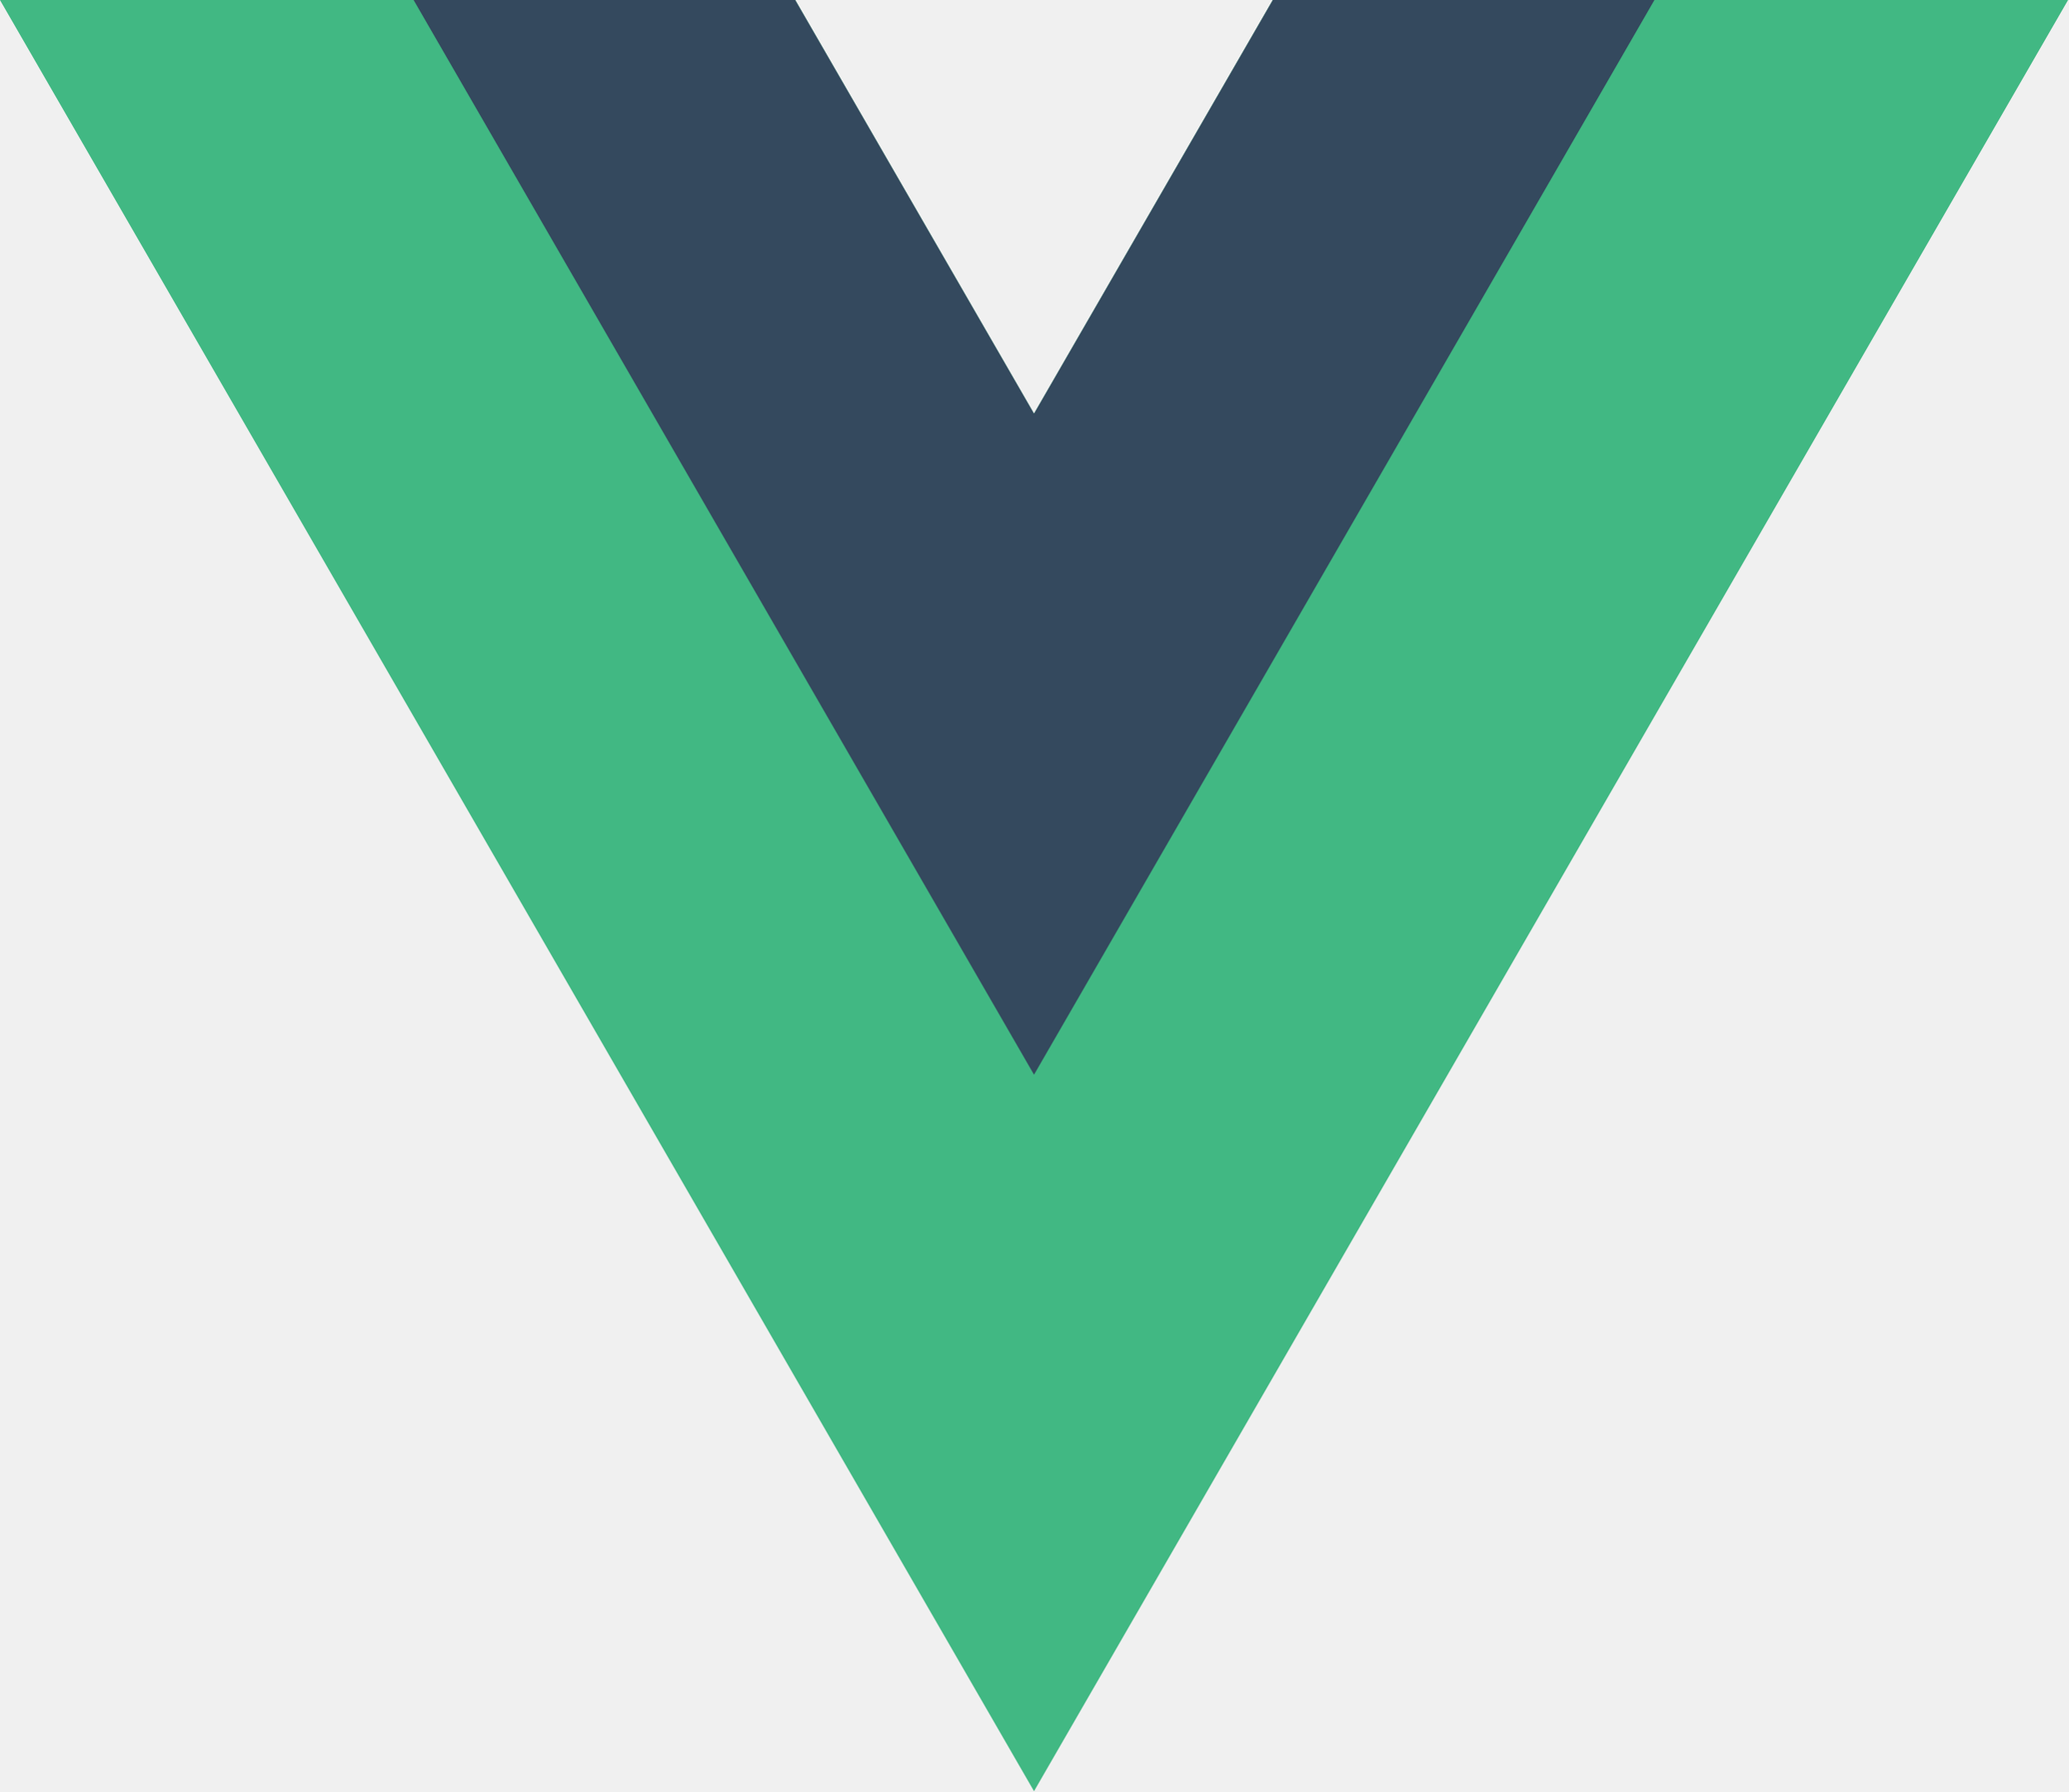
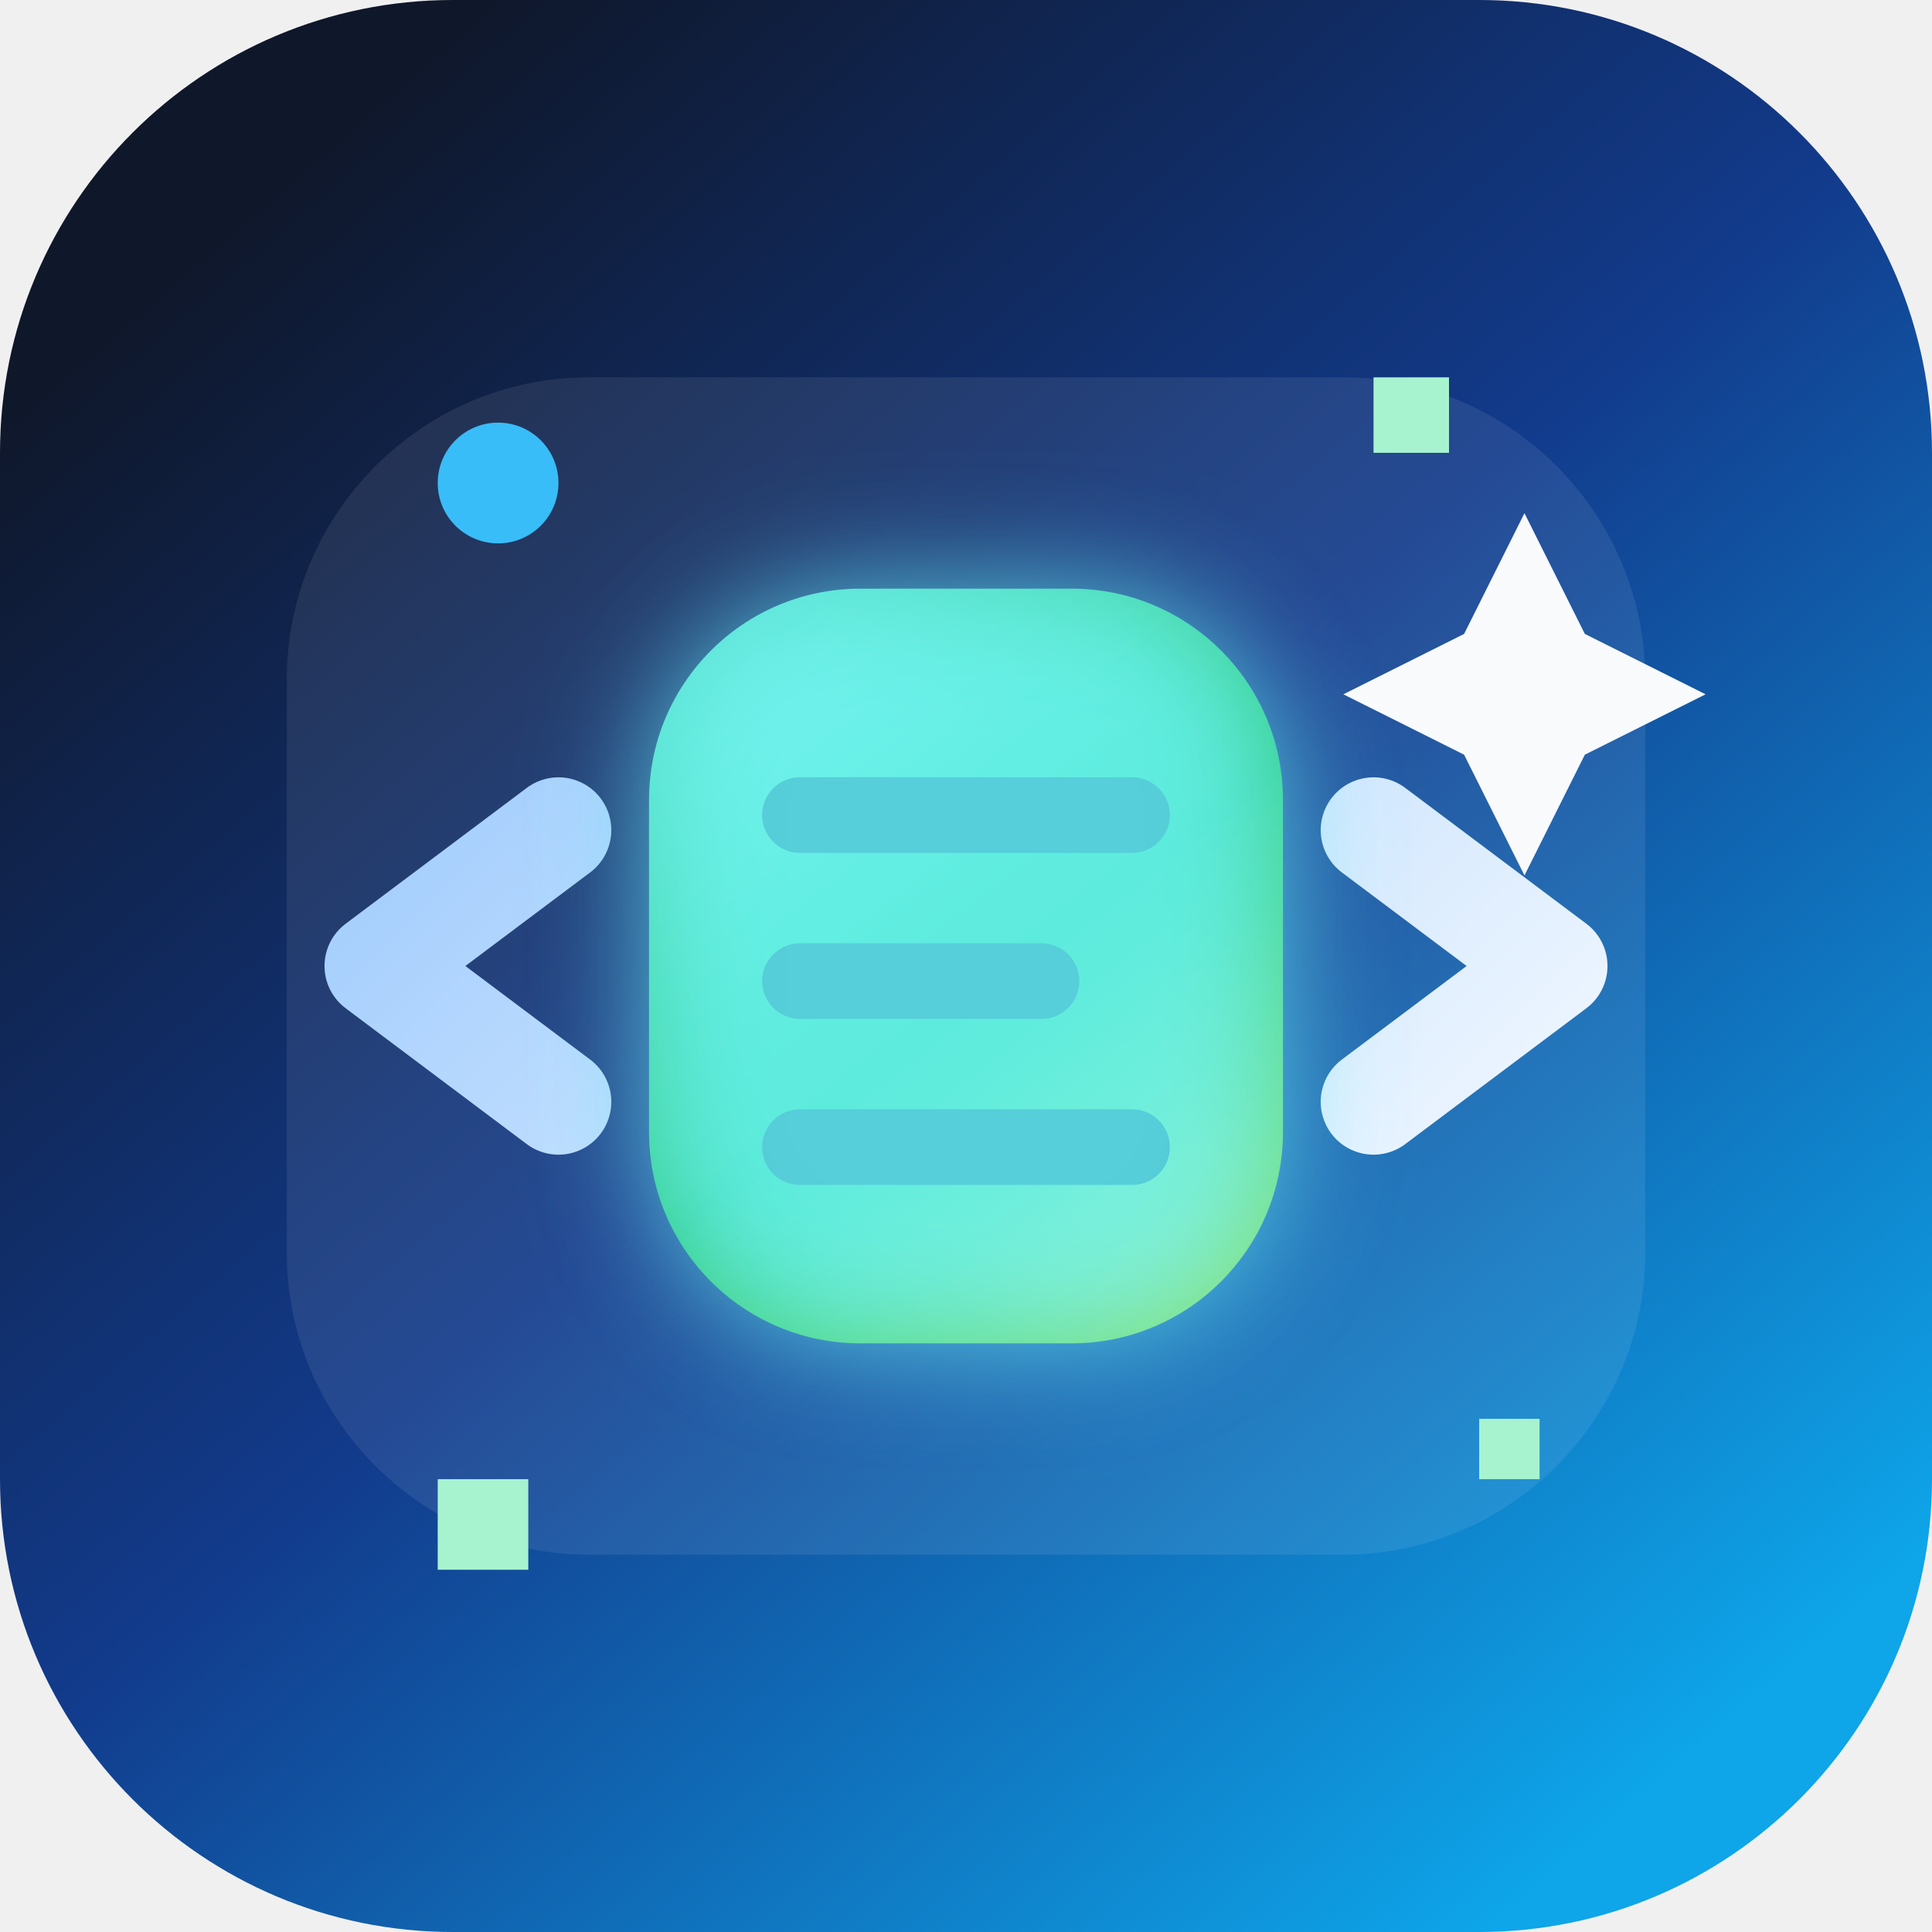
- <svg xmlns="http://www.w3.org/2000/svg" viewBox="0 0 261.76 226.69">
-   <path d="M161.096.001l-30.225 52.351L100.647.001H-.005l130.877 226.688L261.749.001z" fill="#41b883" />
-   <path d="M161.096.001l-30.225 52.351L100.647.001H52.346l78.526 136.01L209.398.001z" fill="#34495e" />
+ <svg xmlns="http://www.w3.org/2000/svg" viewBox="0 0 128 128" role="img" aria-label="AI code generation platform logo">
+   <defs>
+     <linearGradient id="bg" x1="18" y1="12" x2="110" y2="118" gradientUnits="userSpaceOnUse">
+       <stop offset="0" stop-color="#0F172A" />
+       <stop offset="0.48" stop-color="#123B8C" />
+       <stop offset="1" stop-color="#0EA5E9" />
+     </linearGradient>
+     <linearGradient id="core" x1="41" y1="33" x2="89" y2="95" gradientUnits="userSpaceOnUse">
+       <stop offset="0" stop-color="#67E8F9" />
+       <stop offset="0.52" stop-color="#22C55E" />
+       <stop offset="1" stop-color="#A3E635" />
+     </linearGradient>
+     <linearGradient id="accent" x1="29" y1="29" x2="99" y2="99" gradientUnits="userSpaceOnUse">
+       <stop offset="0" stop-color="#93C5FD" />
+       <stop offset="1" stop-color="#FFFFFF" />
+     </linearGradient>
+     <filter id="glow" x="-25%" y="-25%" width="150%" height="150%">
+       <feGaussianBlur stdDeviation="3.8" result="blur" />
+       <feColorMatrix in="blur" type="matrix" values="0 0 0 0 0.125 0 0 0 0 0.82 0 0 0 0 0.92 0 0 0 0.75 0" />
+       <feBlend in="SourceGraphic" mode="screen" />
+     </filter>
+   </defs>
+   <rect width="128" height="128" rx="30" fill="url(#bg)" />
+   <path d="M19 83V45C19 34 28 25 39 25h50c11 0 20 9 20 20v38c0 11-9 20-20 20H39c-11 0-20-9-20-20Z" fill="#FFFFFF" opacity=".08" />
+   <path d="M37 73 25 64l12-9" fill="none" stroke="url(#accent)" stroke-width="7" stroke-linecap="round" stroke-linejoin="round" />
+   <path d="m91 55 12 9-12 9" fill="none" stroke="url(#accent)" stroke-width="7" stroke-linecap="round" stroke-linejoin="round" />
+   <path d="M56 84 72 44" fill="none" stroke="#BAE6FD" stroke-width="7" stroke-linecap="round" />
+   <g filter="url(#glow)">
+     <rect x="43" y="39" width="42" height="50" rx="14" fill="url(#core)" />
+     <path d="M53 54h22M53 65h16M53 76h22" fill="none" stroke="#06212B" stroke-width="5" stroke-linecap="round" />
+   </g>
+   <path d="M91 25h5v5h-5zM29 98h6v6h-6zM98 94h4v4h-4z" fill="#A7F3D0" />
+   <path d="M101 34 105 42l8 4-8 4-4 8-4-8-8-4 8-4 4-8Z" fill="#F8FAFC" />
+   <circle cx="33" cy="32" r="4" fill="#38BDF8" />
</svg>
